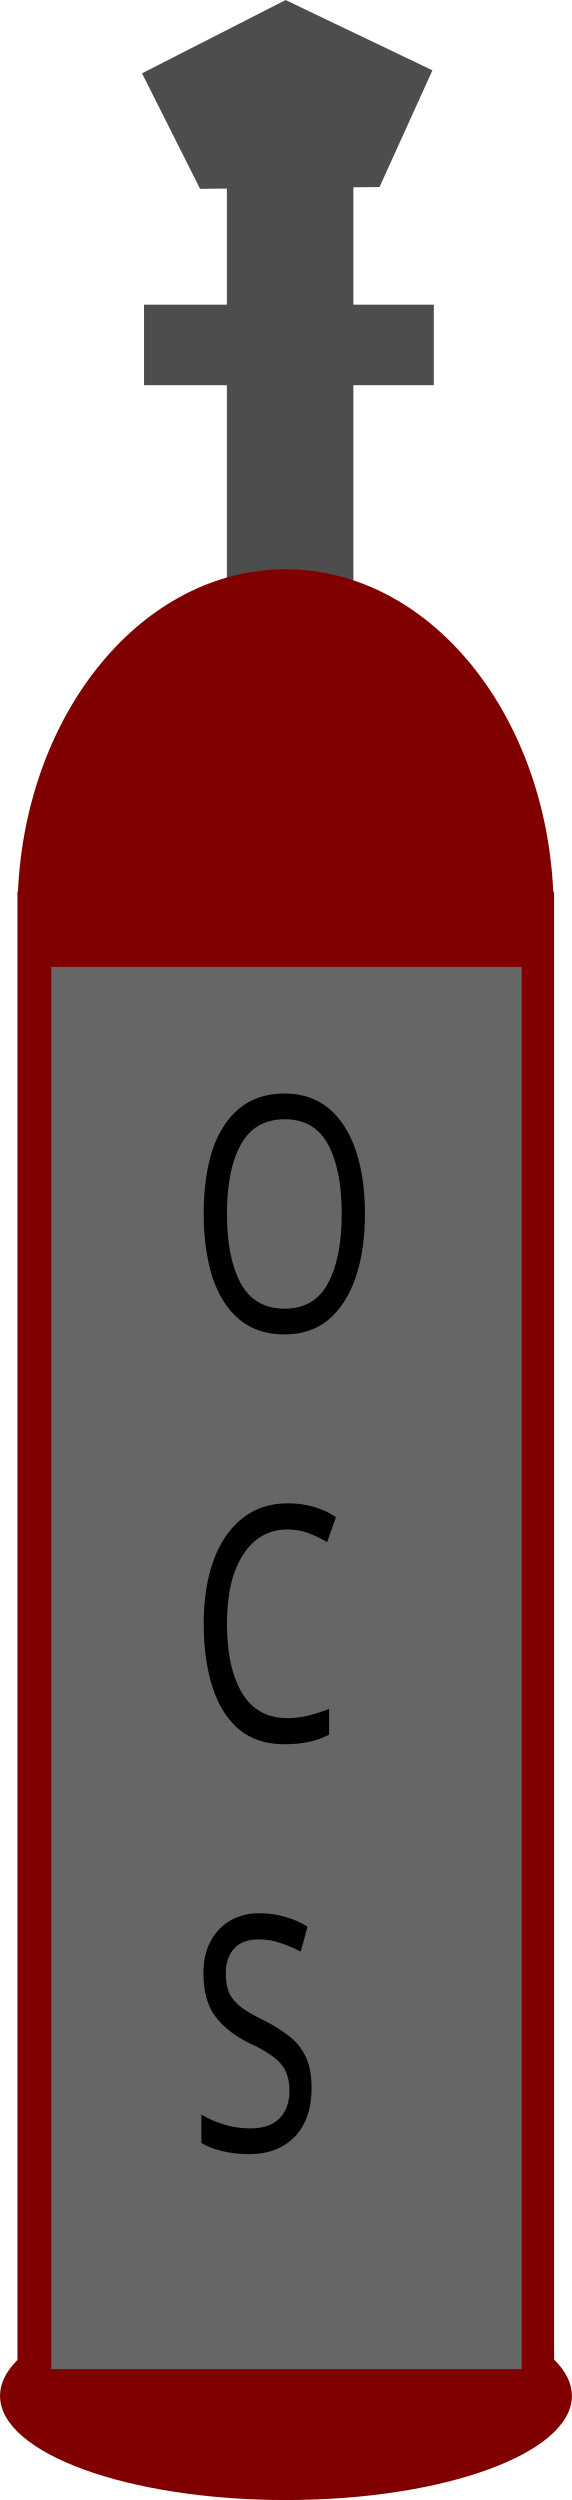
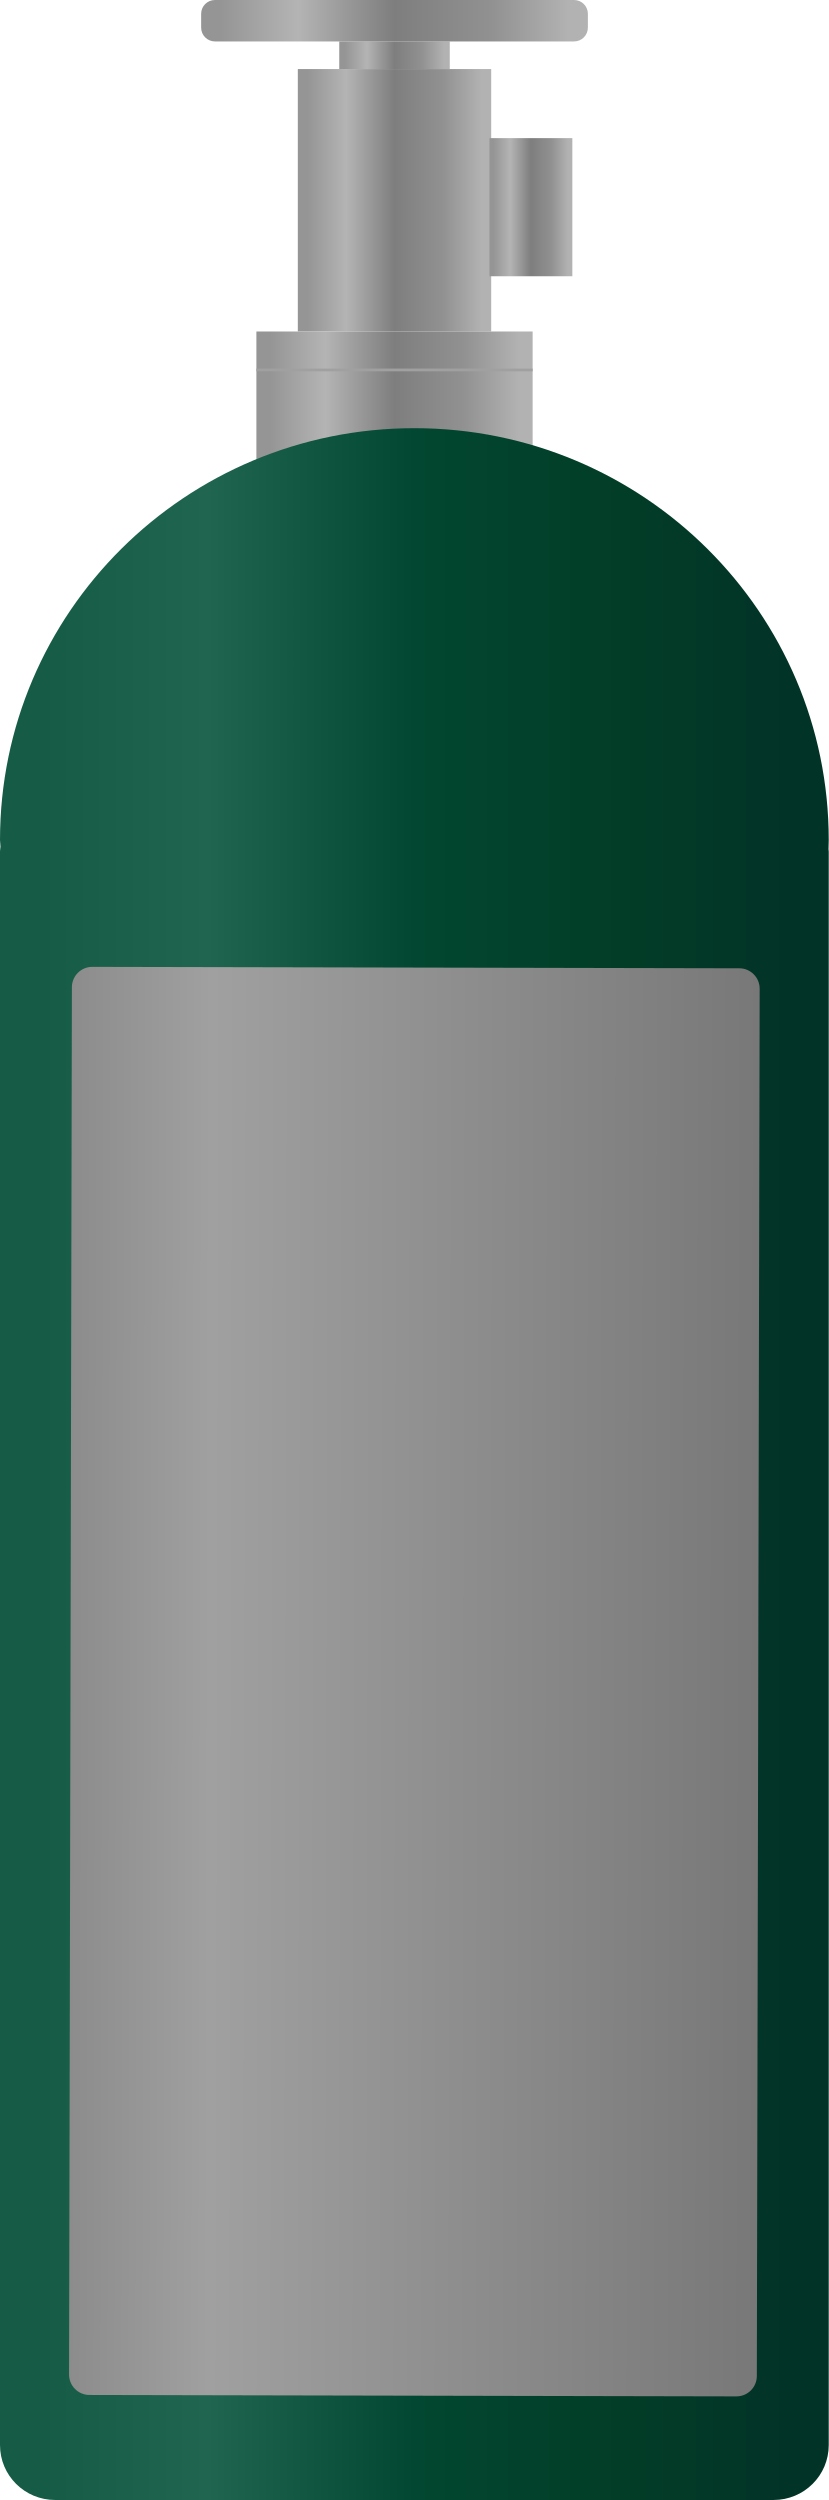
- <svg xmlns="http://www.w3.org/2000/svg" width="68.627" height="300" viewBox="0 0 68.627 300" version="1.1" id="svg7877">
-   <defs id="defs7874">
-     <rect x="22.106" y="415.877" width="21.899" height="53.508" id="rect1769" />
+ <svg xmlns="http://www.w3.org/2000/svg" xmlns:xlink="http://www.w3.org/1999/xlink" width="99.448" height="300" viewBox="0 0 99.448 300" version="1.1" id="svg5">
+   <defs id="defs2">
+     <linearGradient id="linearGradient15520">
+       <stop style="stop-color:#8c8c8c;stop-opacity:1;" offset="0" id="stop15516" />
+       <stop style="stop-color:#a0a0a0;stop-opacity:1;" offset="0.203" id="stop15526" />
+       <stop style="stop-color:#8c8c8c;stop-opacity:1;" offset="0.601" id="stop15528" />
+       <stop style="stop-color:#787878;stop-opacity:1;" offset="1" id="stop15518" />
+     </linearGradient>
+     <linearGradient id="linearGradient12517">
+       <stop style="stop-color:#165b45;stop-opacity:1;" offset="0.05" id="stop12513" />
+       <stop style="stop-color:#20654f;stop-opacity:1;" offset="0.25" id="stop12521" />
+       <stop style="stop-color:#024731;stop-opacity:1;" offset="0.5" id="stop12523" />
+       <stop style="stop-color:#023d27;stop-opacity:1;" offset="0.75" id="stop12525" />
+       <stop style="stop-color:#023327;stop-opacity:1;" offset="0.95" id="stop12515" />
+     </linearGradient>
+     <linearGradient id="linearGradient12496">
+       <stop style="stop-color:#959595;stop-opacity:1;" offset="0.05" id="stop12492" />
+       <stop style="stop-color:#b4b4b4;stop-opacity:1;" offset="0.25" id="stop12500" />
+       <stop style="stop-color:#7e7e7e;stop-opacity:1;" offset="0.5" id="stop12502" />
+       <stop style="stop-color:#919191;stop-opacity:1;" offset="0.75" id="stop12504" />
+       <stop style="stop-color:#b2b2b2;stop-opacity:1;" offset="0.95" id="stop12494" />
+     </linearGradient>
+     <linearGradient id="linearGradient11704">
+       <stop style="stop-color:#959595;stop-opacity:1;" offset="0.05" id="stop11700" />
+       <stop style="stop-color:#b4b4b4;stop-opacity:1;" offset="0.25" id="stop11708" />
+       <stop style="stop-color:#7e7e7e;stop-opacity:1;" offset="0.5" id="stop11710" />
+       <stop style="stop-color:#919191;stop-opacity:1;" offset="0.75" id="stop11712" />
+       <stop style="stop-color:#b2b2b2;stop-opacity:1;" offset="0.95" id="stop11702" />
+     </linearGradient>
+     <linearGradient id="linearGradient11673">
+       <stop style="stop-color:#959595;stop-opacity:1;" offset="0.05" id="stop11671" />
+       <stop style="stop-color:#b4b4b4;stop-opacity:1;" offset="0.25" id="stop11681" />
+       <stop style="stop-color:#7e7e7e;stop-opacity:1;" offset="0.5" id="stop11679" />
+       <stop style="stop-color:#919191;stop-opacity:1;" offset="0.75" id="stop11677" />
+       <stop style="stop-color:#b2b2b2;stop-opacity:1;" offset="0.95" id="stop11688" />
+     </linearGradient>
+     <linearGradient id="linearGradient11659">
+       <stop style="stop-color:#959595;stop-opacity:1;" offset="0.05" id="stop11655" />
+       <stop style="stop-color:#b4b4b4;stop-opacity:1;" offset="0.25" id="stop11663" />
+       <stop style="stop-color:#7e7e7e;stop-opacity:1;" offset="0.5" id="stop11665" />
+       <stop style="stop-color:#919191;stop-opacity:1;" offset="0.75" id="stop11667" />
+       <stop style="stop-color:#b2b2b2;stop-opacity:1;" offset="0.95" id="stop11657" />
+     </linearGradient>
+     <linearGradient id="linearGradient10401">
+       <stop style="stop-color:#959595;stop-opacity:1;" offset="0.05" id="stop10397" />
+       <stop style="stop-color:#b4b4b4;stop-opacity:1;" offset="0.25" id="stop10474" />
+       <stop style="stop-color:#7e7e7e;stop-opacity:1;" offset="0.5" id="stop10476" />
+       <stop style="stop-color:#919191;stop-opacity:1;" offset="0.75" id="stop10478" />
+       <stop style="stop-color:#b2b2b2;stop-opacity:1;" offset="0.95" id="stop10480" />
+     </linearGradient>
+     <linearGradient xlink:href="#linearGradient10401" id="linearGradient10403" x1="12.562" y1="2.375" x2="22.562" y2="2.375" gradientUnits="userSpaceOnUse" gradientTransform="matrix(3.314917,0,0,3.314917,24.12293,40.19337)" />
+     <linearGradient xlink:href="#linearGradient11659" id="linearGradient11661" x1="14.062" y1="-4.875" x2="21.062" y2="-4.875" gradientUnits="userSpaceOnUse" gradientTransform="matrix(3.314917,0,0,3.314917,24.12293,40.19337)" />
+     <linearGradient xlink:href="#linearGradient11673" id="linearGradient11675" x1="21" y1="-4.625" x2="24" y2="-4.625" gradientUnits="userSpaceOnUse" gradientTransform="matrix(3.314917,0,0,3.314917,24.12293,40.19337)" />
+     <linearGradient xlink:href="#linearGradient11704" id="linearGradient11706" x1="15.562" y1="-10.125" x2="19.562" y2="-10.125" gradientUnits="userSpaceOnUse" gradientTransform="matrix(3.314917,0,0,3.314917,24.12293,40.19337)" />
+     <linearGradient xlink:href="#linearGradient12496" id="linearGradient12498" x1="12.562" y1="-11.375" x2="22.562" y2="-11.375" gradientUnits="userSpaceOnUse" gradientTransform="matrix(4.640884,0,0,3.314917,0.8356351,40.19337)" />
+     <linearGradient xlink:href="#linearGradient12517" id="linearGradient12519" x1="3" y1="40.375" x2="33" y2="40.375" gradientUnits="userSpaceOnUse" gradientTransform="matrix(3.314917,0,0,3.314917,25.05525,41.85083)" />
+     <linearGradient xlink:href="#linearGradient15520" id="linearGradient15522" x1="5.65" y1="48.21" x2="30.547" y2="48.21" gradientUnits="userSpaceOnUse" gradientTransform="matrix(3.314917,0,0,3.314917,25.14066,41.79517)" />
  </defs>
-   <g id="lecture" transform="matrix(8.327559,0,0,8.327559,-324.5057,-198.7585)">
-     <path id="rect1303" style="fill:#4d4d4d;stroke-width:0.213" d="m 43.083,23.868 -2.069,1.056 0.837,1.665 0.386,-0.004 v 1.673 H 41.043 v 1.16 h 1.194 v 3.65 h 1.823 v -3.65 h 1.159 v -1.16 h -1.159 v -1.691 l 0.377,-0.004 0.762,-1.682 z" />
-     <path id="path836" style="fill:#800000;stroke-width:0.214" d="m 43.082,32.071 a 3.863,4.936 0 0 0 -3.856,4.645 h -0.007 v 21.159 a 4.12,1.502 0 0 0 -0.251,0.516 4.12,1.502 0 0 0 4.12,1.502 4.12,1.502 0 0 0 4.121,-1.502 4.12,1.502 0 0 0 -0.257,-0.522 v -21.153 h -0.012 A 3.863,4.936 0 0 0 43.082,32.071 Z" />
-     <rect style="fill:#666666;stroke-width:0.306" id="rect1697" width="6.778" height="20.206" x="39.707" y="37.801" />
-     <text xml:space="preserve" id="text1767" style="font-style:normal;font-variant:normal;font-weight:normal;font-stretch:normal;font-size:13.333px;font-family:sans-serif;-inkscape-font-specification:'sans-serif, Normal';font-variant-ligatures:normal;font-variant-caps:normal;font-variant-numeric:normal;font-variant-east-asian:normal;white-space:pre;shape-inside:url(#rect1769);display:inline;fill:#000000" transform="matrix(0.2645833,0,0,0.3543708,35.83945,-108.639)">
-       <tspan x="22.105" y="428.041" id="tspan157">O
- </tspan>
-       <tspan x="22.105" y="444.708" id="tspan159">C
- </tspan>
-       <tspan x="22.105" y="461.375" id="tspan161">S</tspan>
-     </text>
+   <g id="lecture-bottle" transform="translate(-35)">
+     <rect style="fill:url(#linearGradient11661);fill-opacity:1;stroke-width:0.142" id="rect5963" width="23.204" height="31.492" x="70.739" y="8.287" />
+     <rect style="fill:url(#linearGradient10403);fill-opacity:1;stroke-width:0.086" id="rect4162" width="33.149" height="16.575" x="65.767" y="39.779" />
+     <rect style="fill:#a0a0a0;fill-opacity:1;stroke-width:0.036" id="rect5181" width="33.149" height="0.331" x="65.767" y="44.228" ry="0" />
+     <rect style="fill:url(#linearGradient11675);fill-opacity:1;stroke-width:0.124" id="rect8157" width="9.945" height="16.575" x="93.736" y="16.575" />
+     <rect style="fill:url(#linearGradient11706);fill-opacity:1;stroke-width:0.264" id="rect8161" width="13.26" height="3.315" x="75.711" y="4.972" />
+     <rect style="fill:url(#linearGradient12498);fill-opacity:1;stroke-width:0.174" id="rect9017" width="46.409" height="4.972" x="59.137" y="0" ry="1.657" />
+     <path id="rect234" style="fill:url(#linearGradient12519);fill-opacity:1;stroke-width:0.169" d="M 134.448,100.806 A 49.724,49.425 0 0 0 84.724,51.381 49.724,49.425 0 0 0 35,100.806 a 49.724,49.425 0 0 0 0.058,0.805 C 35.042,101.801 35,101.984 35,102.178 v 191.225 C 35,297.058 37.957,300 41.63,300 h 86.188 c 3.673,0 6.63,-2.942 6.63,-6.597 v -191.225 c 0,-0.09 -0.022,-0.175 -0.026,-0.264 a 49.724,49.425 0 0 0 0.026,-1.108 z" />
+     <rect style="fill:url(#linearGradient15522);fill-opacity:1;stroke-width:3.104" id="rect1697-1" width="82.533" height="171.373" x="43.869" y="115.92" ry="2.448" transform="matrix(0.9999975,0.00221727,-0.0020421,0.9999979,0,0)" />
  </g>
</svg>
